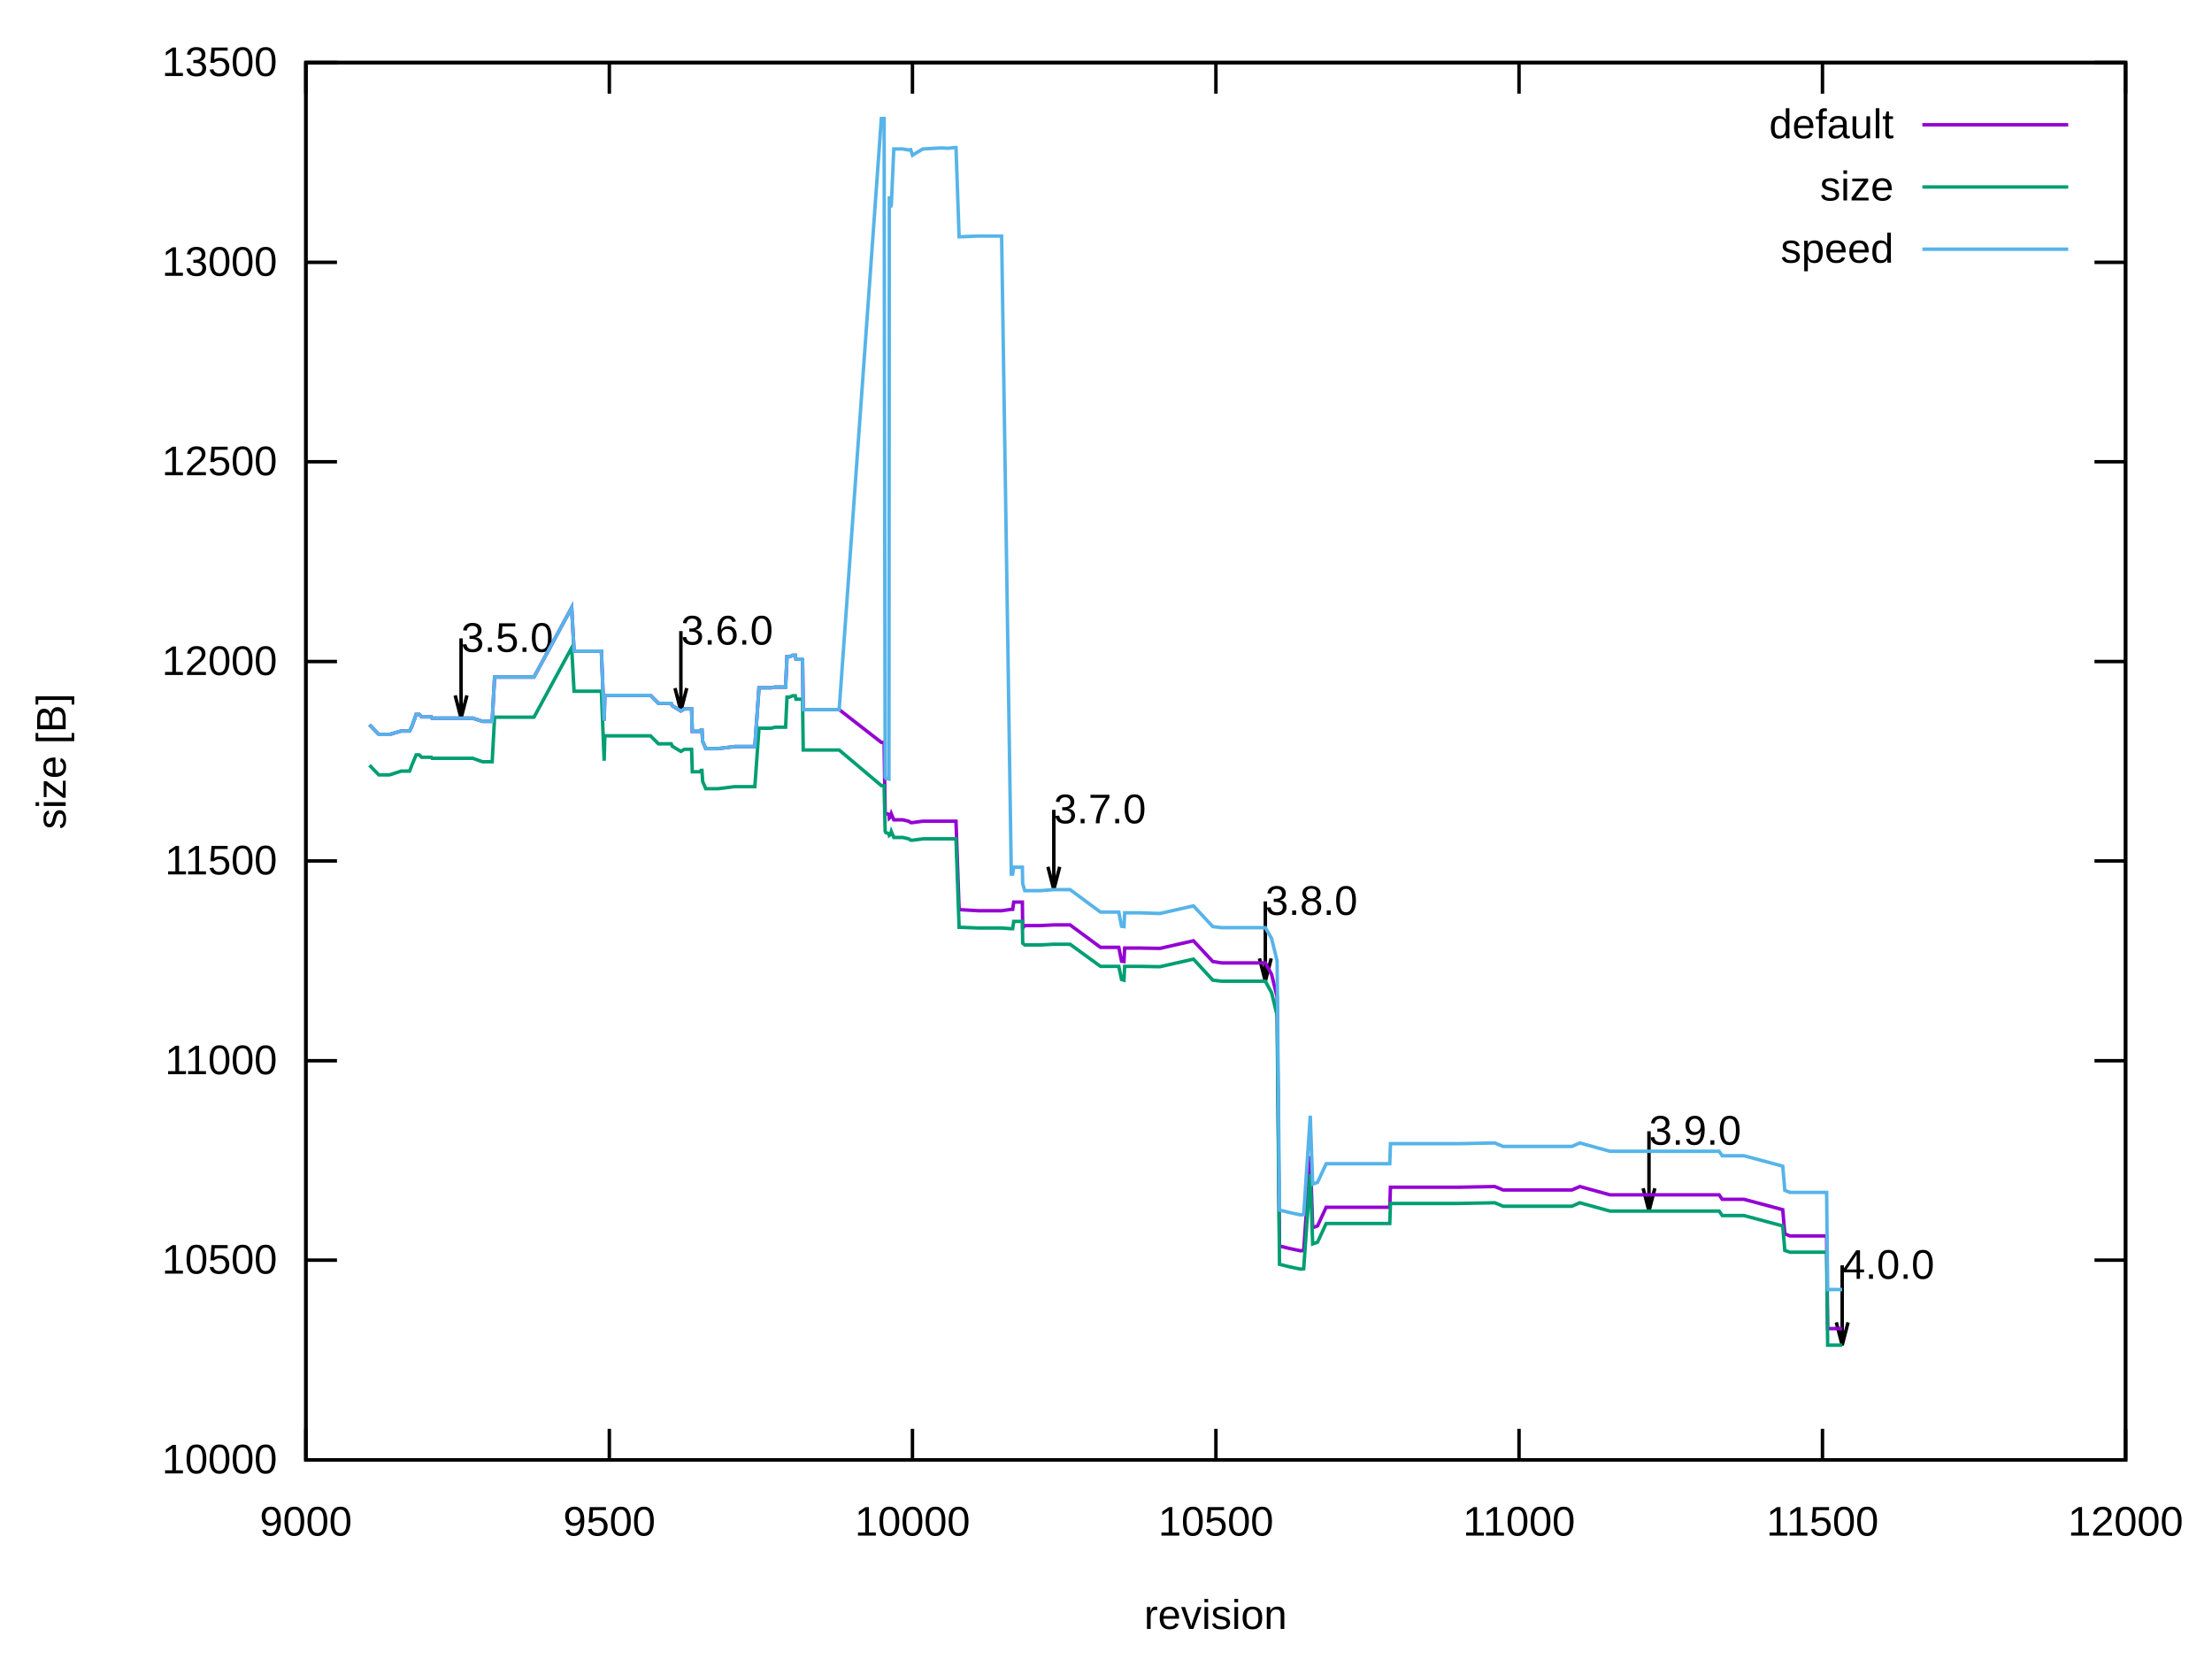
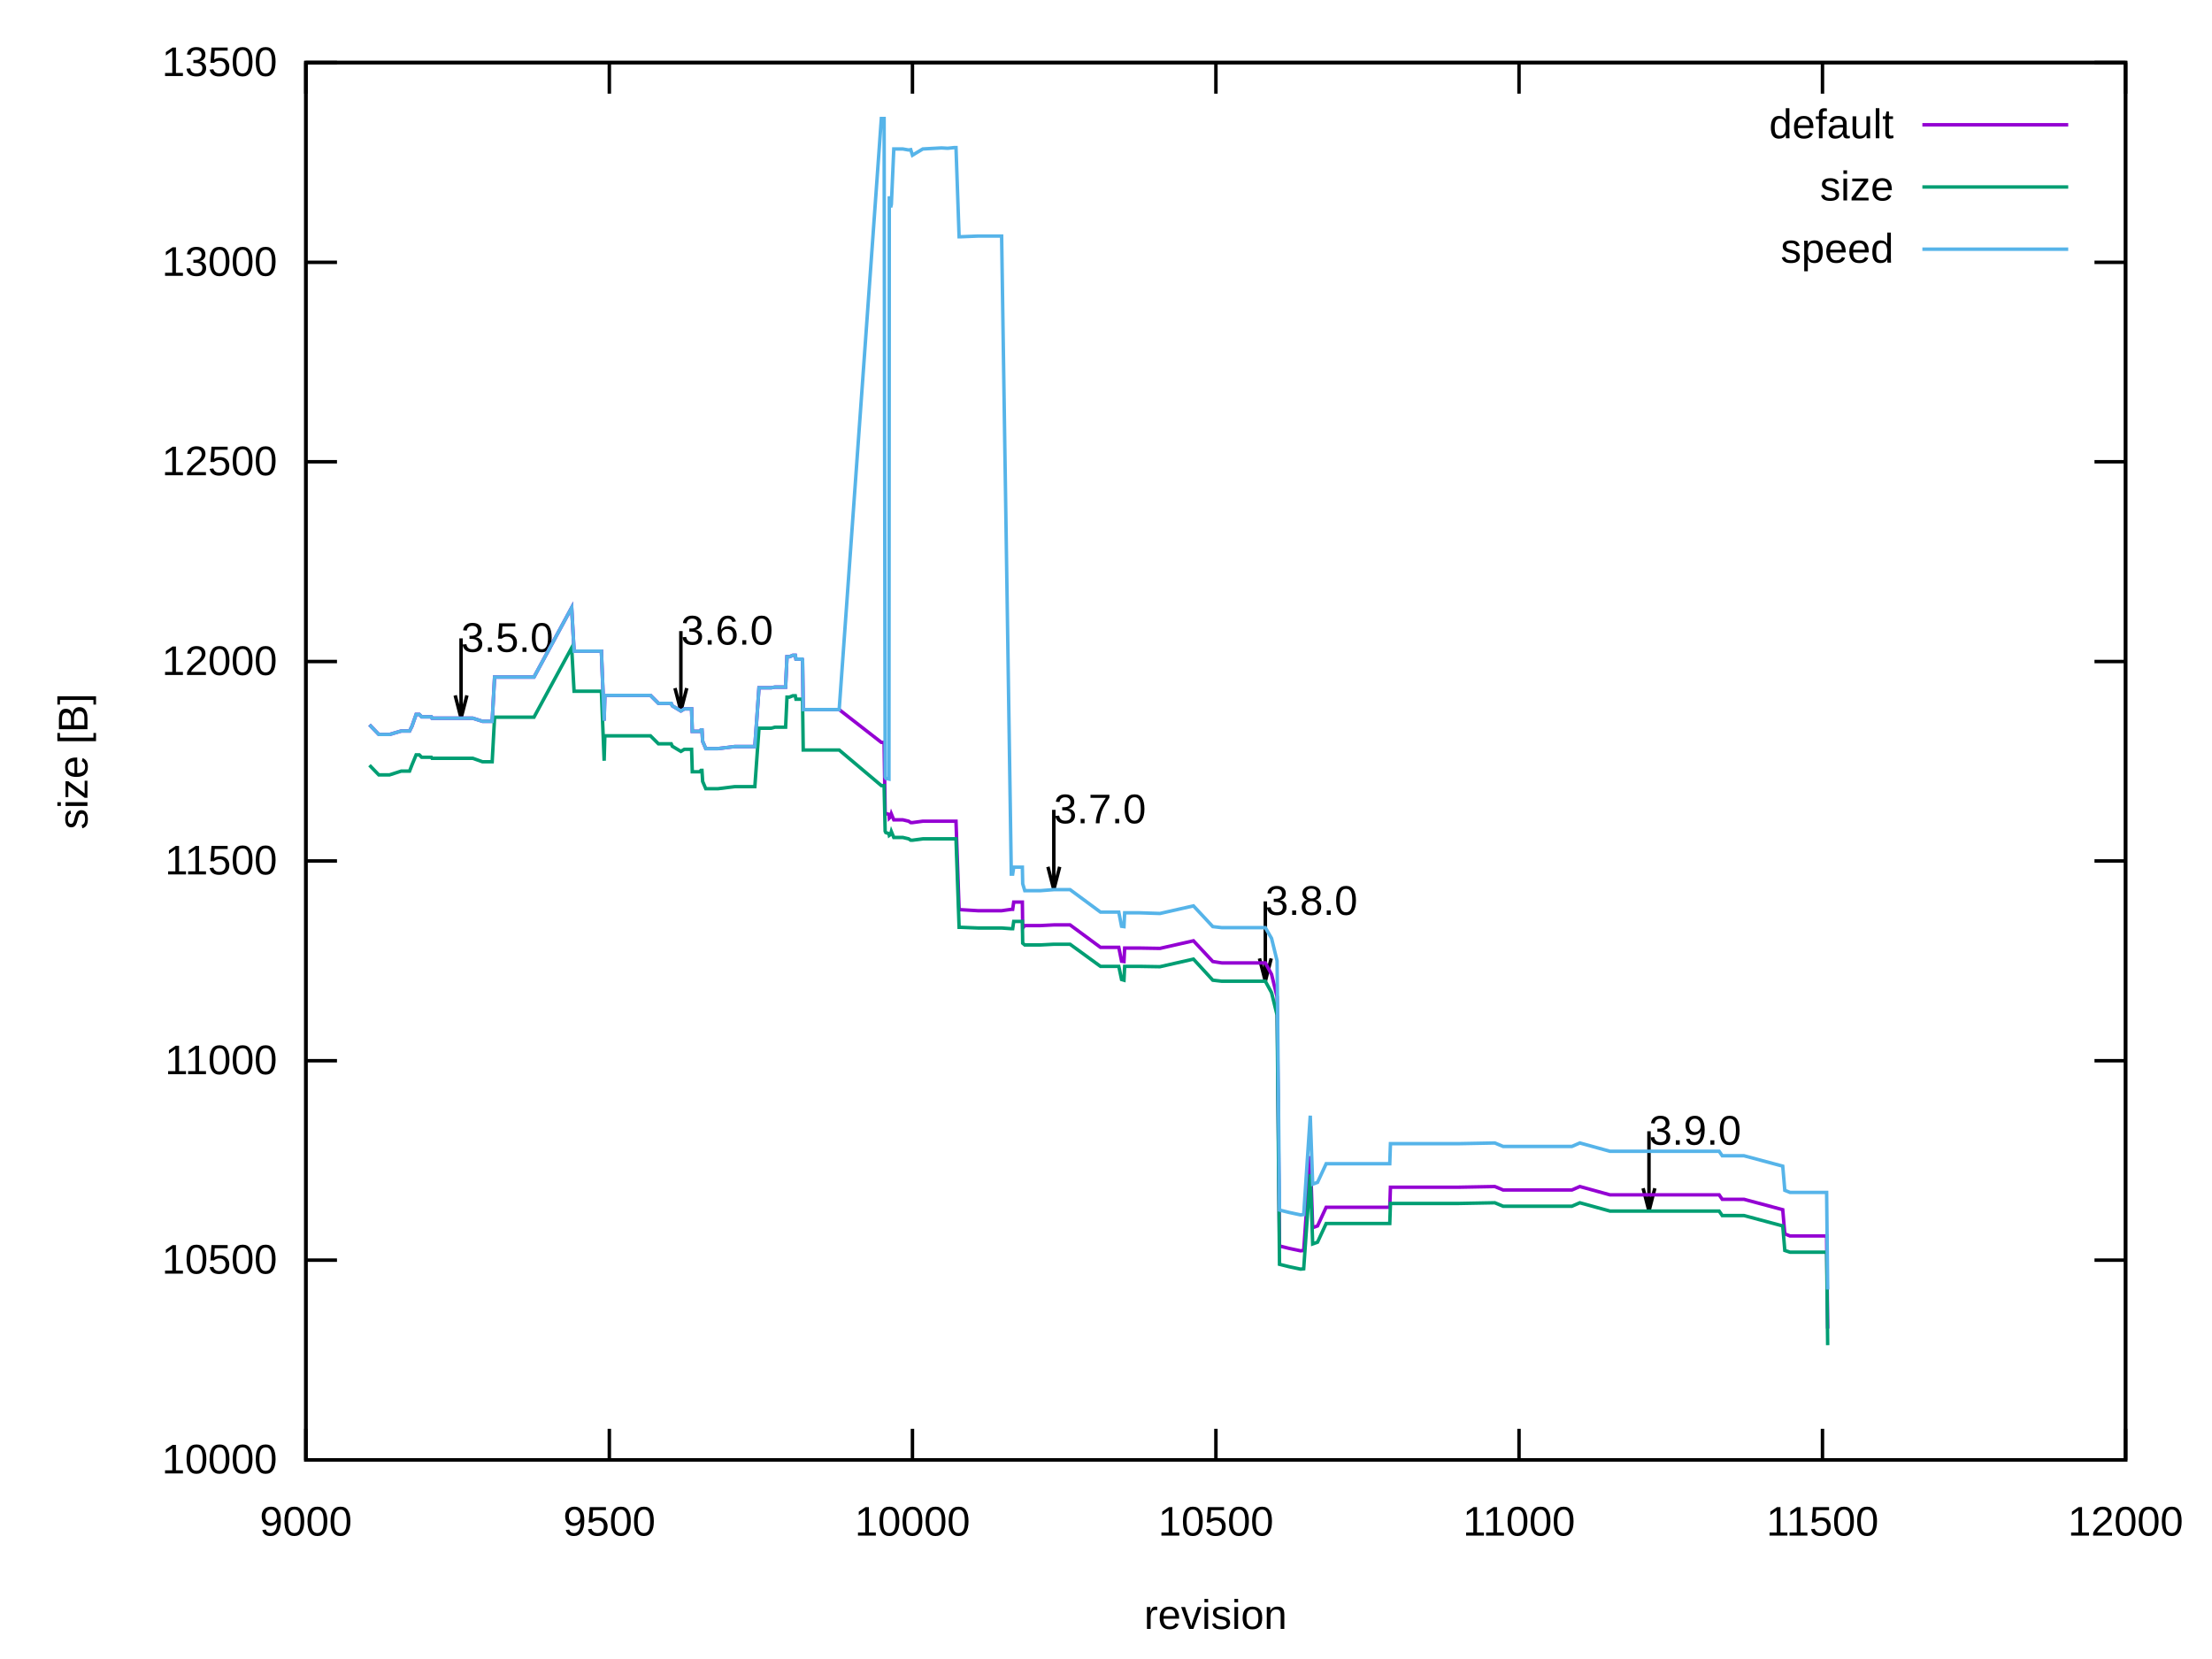
<svg xmlns="http://www.w3.org/2000/svg" xmlns:xlink="http://www.w3.org/1999/xlink" width="640" height="480" viewBox="0 0 640 480">
  <g id="gnuplot_canvas">
    <rect x="0" y="0" width="640" height="480" fill="none" />
    <defs>
      <circle id="gpDot" r="0.5" stroke-width="0.5" stroke="currentColor" />
      <path id="gpPt0" stroke-width="0.222" stroke="currentColor" d="M-1,0 h2 M0,-1 v2" />
      <path id="gpPt1" stroke-width="0.222" stroke="currentColor" d="M-1,-1 L1,1 M1,-1 L-1,1" />
      <path id="gpPt2" stroke-width="0.222" stroke="currentColor" d="M-1,0 L1,0 M0,-1 L0,1 M-1,-1 L1,1 M-1,1 L1,-1" />
      <rect id="gpPt3" stroke-width="0.222" stroke="currentColor" x="-1" y="-1" width="2" height="2" />
      <rect id="gpPt4" stroke-width="0.222" stroke="currentColor" fill="currentColor" x="-1" y="-1" width="2" height="2" />
      <circle id="gpPt5" stroke-width="0.222" stroke="currentColor" cx="0" cy="0" r="1" />
      <use xlink:href="#gpPt5" id="gpPt6" fill="currentColor" stroke="none" />
      <path id="gpPt7" stroke-width="0.222" stroke="currentColor" d="M0,-1.33 L-1.33,0.67 L1.33,0.67 z" />
      <use xlink:href="#gpPt7" id="gpPt8" fill="currentColor" stroke="none" />
      <use xlink:href="#gpPt7" id="gpPt9" stroke="currentColor" transform="rotate(180)" />
      <use xlink:href="#gpPt9" id="gpPt10" fill="currentColor" stroke="none" />
      <use xlink:href="#gpPt3" id="gpPt11" stroke="currentColor" transform="rotate(45)" />
      <use xlink:href="#gpPt11" id="gpPt12" fill="currentColor" stroke="none" />
      <path id="gpPt13" stroke-width="0.222" stroke="currentColor" d="M0,1.330 L1.265,0.411 L0.782,-1.067 L-0.782,-1.076 L-1.265,0.411 z" />
      <use xlink:href="#gpPt13" id="gpPt14" fill="currentColor" stroke="none" />
      <filter id="textbox" filterUnits="objectBoundingBox" x="0" y="0" height="1" width="1">
        <feFlood flood-color="white" flood-opacity="1" result="bgnd" />
        <feComposite in="SourceGraphic" in2="bgnd" operator="atop" />
      </filter>
      <filter id="greybox" filterUnits="objectBoundingBox" x="0" y="0" height="1" width="1">
        <feFlood flood-color="lightgrey" flood-opacity="1" result="grey" />
        <feComposite in="SourceGraphic" in2="grey" operator="atop" />
      </filter>
    </defs>
    <g fill="none" color="white" stroke="currentColor" stroke-width="1.00" stroke-linecap="butt" stroke-linejoin="miter">
</g>
    <g fill="none" color="black" stroke="currentColor" stroke-width="1.00" stroke-linecap="butt" stroke-linejoin="miter">
      <path stroke="black" d="M88.5,422.4 L97.5,422.4 M615.0,422.4 L606.0,422.4  " />
      <g transform="translate(80.2,426.3)" stroke="none" fill="black" font-family="Arial" font-size="12.00" text-anchor="end">
        <text>
          <tspan font-family="Arial"> 10000</tspan>
        </text>
      </g>
    </g>
    <g fill="none" color="black" stroke="currentColor" stroke-width="1.00" stroke-linecap="butt" stroke-linejoin="miter">
      <path stroke="black" d="M88.5,364.6 L97.5,364.6 M615.0,364.6 L606.0,364.6  " />
      <g transform="translate(80.2,368.5)" stroke="none" fill="black" font-family="Arial" font-size="12.00" text-anchor="end">
        <text>
          <tspan font-family="Arial"> 10500</tspan>
        </text>
      </g>
    </g>
    <g fill="none" color="black" stroke="currentColor" stroke-width="1.00" stroke-linecap="butt" stroke-linejoin="miter">
      <path stroke="black" d="M88.5,306.9 L97.5,306.9 M615.0,306.9 L606.0,306.9  " />
      <g transform="translate(80.2,310.8)" stroke="none" fill="black" font-family="Arial" font-size="12.00" text-anchor="end">
        <text>
          <tspan font-family="Arial"> 11000</tspan>
        </text>
      </g>
    </g>
    <g fill="none" color="black" stroke="currentColor" stroke-width="1.00" stroke-linecap="butt" stroke-linejoin="miter">
      <path stroke="black" d="M88.5,249.1 L97.5,249.1 M615.0,249.1 L606.0,249.1  " />
      <g transform="translate(80.2,253.0)" stroke="none" fill="black" font-family="Arial" font-size="12.00" text-anchor="end">
        <text>
          <tspan font-family="Arial"> 11500</tspan>
        </text>
      </g>
    </g>
    <g fill="none" color="black" stroke="currentColor" stroke-width="1.00" stroke-linecap="butt" stroke-linejoin="miter">
      <path stroke="black" d="M88.5,191.4 L97.5,191.4 M615.0,191.4 L606.0,191.4  " />
      <g transform="translate(80.2,195.3)" stroke="none" fill="black" font-family="Arial" font-size="12.00" text-anchor="end">
        <text>
          <tspan font-family="Arial"> 12000</tspan>
        </text>
      </g>
    </g>
    <g fill="none" color="black" stroke="currentColor" stroke-width="1.00" stroke-linecap="butt" stroke-linejoin="miter">
      <path stroke="black" d="M88.5,133.6 L97.5,133.6 M615.0,133.6 L606.0,133.6  " />
      <g transform="translate(80.2,137.5)" stroke="none" fill="black" font-family="Arial" font-size="12.00" text-anchor="end">
        <text>
          <tspan font-family="Arial"> 12500</tspan>
        </text>
      </g>
    </g>
    <g fill="none" color="black" stroke="currentColor" stroke-width="1.00" stroke-linecap="butt" stroke-linejoin="miter">
      <path stroke="black" d="M88.5,75.9 L97.5,75.9 M615.0,75.9 L606.0,75.9  " />
      <g transform="translate(80.2,79.8)" stroke="none" fill="black" font-family="Arial" font-size="12.00" text-anchor="end">
        <text>
          <tspan font-family="Arial"> 13000</tspan>
        </text>
      </g>
    </g>
    <g fill="none" color="black" stroke="currentColor" stroke-width="1.00" stroke-linecap="butt" stroke-linejoin="miter">
      <path stroke="black" d="M88.5,18.1 L97.5,18.1 M615.0,18.1 L606.0,18.1  " />
      <g transform="translate(80.2,22.0)" stroke="none" fill="black" font-family="Arial" font-size="12.00" text-anchor="end">
        <text>
          <tspan font-family="Arial"> 13500</tspan>
        </text>
      </g>
    </g>
    <g fill="none" color="black" stroke="currentColor" stroke-width="1.00" stroke-linecap="butt" stroke-linejoin="miter">
      <path stroke="black" d="M88.5,422.4 L88.5,413.4 M88.5,18.1 L88.5,27.1  " />
      <g transform="translate(88.5,444.3)" stroke="none" fill="black" font-family="Arial" font-size="12.00" text-anchor="middle">
        <text>
          <tspan font-family="Arial"> 9000</tspan>
        </text>
      </g>
    </g>
    <g fill="none" color="black" stroke="currentColor" stroke-width="1.00" stroke-linecap="butt" stroke-linejoin="miter">
      <path stroke="black" d="M176.3,422.4 L176.3,413.4 M176.3,18.1 L176.3,27.1  " />
      <g transform="translate(176.3,444.3)" stroke="none" fill="black" font-family="Arial" font-size="12.00" text-anchor="middle">
        <text>
          <tspan font-family="Arial"> 9500</tspan>
        </text>
      </g>
    </g>
    <g fill="none" color="black" stroke="currentColor" stroke-width="1.00" stroke-linecap="butt" stroke-linejoin="miter">
      <path stroke="black" d="M264.0,422.4 L264.0,413.4 M264.0,18.1 L264.0,27.1  " />
      <g transform="translate(264.0,444.3)" stroke="none" fill="black" font-family="Arial" font-size="12.00" text-anchor="middle">
        <text>
          <tspan font-family="Arial"> 10000</tspan>
        </text>
      </g>
    </g>
    <g fill="none" color="black" stroke="currentColor" stroke-width="1.00" stroke-linecap="butt" stroke-linejoin="miter">
      <path stroke="black" d="M351.8,422.4 L351.8,413.4 M351.8,18.1 L351.8,27.1  " />
      <g transform="translate(351.8,444.3)" stroke="none" fill="black" font-family="Arial" font-size="12.00" text-anchor="middle">
        <text>
          <tspan font-family="Arial"> 10500</tspan>
        </text>
      </g>
    </g>
    <g fill="none" color="black" stroke="currentColor" stroke-width="1.00" stroke-linecap="butt" stroke-linejoin="miter">
      <path stroke="black" d="M439.5,422.4 L439.5,413.4 M439.5,18.1 L439.5,27.1  " />
      <g transform="translate(439.5,444.3)" stroke="none" fill="black" font-family="Arial" font-size="12.00" text-anchor="middle">
        <text>
          <tspan font-family="Arial"> 11000</tspan>
        </text>
      </g>
    </g>
    <g fill="none" color="black" stroke="currentColor" stroke-width="1.00" stroke-linecap="butt" stroke-linejoin="miter">
      <path stroke="black" d="M527.3,422.4 L527.3,413.4 M527.3,18.1 L527.3,27.1  " />
      <g transform="translate(527.3,444.3)" stroke="none" fill="black" font-family="Arial" font-size="12.00" text-anchor="middle">
        <text>
          <tspan font-family="Arial"> 11500</tspan>
        </text>
      </g>
    </g>
    <g fill="none" color="black" stroke="currentColor" stroke-width="1.00" stroke-linecap="butt" stroke-linejoin="miter">
      <path stroke="black" d="M615.0,422.4 L615.0,413.4 M615.0,18.1 L615.0,27.1  " />
      <g transform="translate(615.0,444.3)" stroke="none" fill="black" font-family="Arial" font-size="12.00" text-anchor="middle">
        <text>
          <tspan font-family="Arial"> 12000</tspan>
        </text>
      </g>
    </g>
    <g fill="none" color="black" stroke="currentColor" stroke-width="1.00" stroke-linecap="butt" stroke-linejoin="miter">
</g>
    <g fill="none" color="black" stroke="currentColor" stroke-width="1.00" stroke-linecap="butt" stroke-linejoin="miter">
      <path stroke="black" d="M88.5,18.1 L88.5,422.4 L615.0,422.4 L615.0,18.1 L88.5,18.1 Z  " />
      <g transform="translate(133.4,188.6)" stroke="none" fill="black" font-family="Arial" font-size="12.00" text-anchor="start">
        <text>
          <tspan font-family="Arial">3.5.0</tspan>
        </text>
      </g>
      <g transform="translate(197.0,186.5)" stroke="none" fill="black" font-family="Arial" font-size="12.00" text-anchor="start">
        <text>
          <tspan font-family="Arial">3.6.0</tspan>
        </text>
      </g>
      <g transform="translate(304.9,238.2)" stroke="none" fill="black" font-family="Arial" font-size="12.00" text-anchor="start">
        <text>
          <tspan font-family="Arial">3.7.0</tspan>
        </text>
      </g>
      <g transform="translate(366.1,264.7)" stroke="none" fill="black" font-family="Arial" font-size="12.00" text-anchor="start">
        <text>
          <tspan font-family="Arial">3.8.0</tspan>
        </text>
      </g>
      <g transform="translate(477.1,331.2)" stroke="none" fill="black" font-family="Arial" font-size="12.00" text-anchor="start">
        <text>
          <tspan font-family="Arial">3.9.0</tspan>
        </text>
      </g>
-       <g transform="translate(533.0,370.0)" stroke="none" fill="black" font-family="Arial" font-size="12.00" text-anchor="start">
-         <text>
-           <tspan font-family="Arial">4.0.0</tspan>
-         </text>
-       </g>
-       <path stroke="black" d="M131.7,201.2 L133.4,207.8 L135.1,201.2 M133.4,184.7 L133.4,207.8 M195.3,199.1 L197.0,205.7 L198.7,199.1   M197.0,182.6 L197.0,205.7 M303.2,250.8 L304.9,257.4 L306.6,250.8 M304.9,234.3 L304.9,257.4 M364.4,277.3   L366.1,283.9 L367.8,277.3 M366.1,260.8 L366.1,283.9 M475.4,343.8 L477.1,350.4 L478.8,343.8 M477.1,327.3   L477.1,350.4 M531.3,382.6 L533.0,389.2 L534.7,382.6 M533.0,366.1 L533.0,389.2  " />
-     </g>
-     <g fill="none" color="black" stroke="currentColor" stroke-width="1.00" stroke-linecap="butt" stroke-linejoin="miter">
-       <g transform="translate(19.0,220.3) rotate(270)" stroke="none" fill="black" font-family="Arial" font-size="12.00" text-anchor="middle">
+       <path stroke="black" d="M131.7,201.2 L133.4,207.8 L135.1,201.2 M133.4,184.7 L133.4,207.8 M195.3,199.1 L197.0,205.7 L198.7,199.1   M197.0,182.6 L197.0,205.7 M303.2,250.8 L304.9,257.4 L306.6,250.8 M304.9,234.3 L304.9,257.4 M364.4,277.3   L366.1,283.9 L367.8,277.3 M366.1,260.8 L366.1,283.9 M475.4,343.8 L477.1,350.4 L478.8,343.8 M477.1,327.3   L477.1,350.4  " />
+     </g>
+     <g fill="none" color="black" stroke="currentColor" stroke-width="1.00" stroke-linecap="butt" stroke-linejoin="miter">
+       <g transform="translate(25.3,220.3) rotate(270)" stroke="none" fill="black" font-family="Arial" font-size="12.00" text-anchor="middle">
        <text>
          <tspan font-family="Arial">size [B]</tspan>
        </text>
      </g>
    </g>
    <g fill="none" color="black" stroke="currentColor" stroke-width="1.00" stroke-linecap="butt" stroke-linejoin="miter">
      <g transform="translate(351.7,471.3)" stroke="none" fill="black" font-family="Arial" font-size="12.00" text-anchor="middle">
        <text>
          <tspan font-family="Arial">revision</tspan>
        </text>
      </g>
    </g>
    <g fill="none" color="black" stroke="currentColor" stroke-width="1.00" stroke-linecap="butt" stroke-linejoin="miter">
</g>
    <g id="gnuplot_plot_1">
      <g fill="none" color="black" stroke="currentColor" stroke-width="1.00" stroke-linecap="butt" stroke-linejoin="miter">
        <g transform="translate(547.9,40.0)" stroke="none" fill="black" font-family="Arial" font-size="12.00" text-anchor="end">
          <text>
            <tspan font-family="Arial">default</tspan>
          </text>
        </g>
      </g>
      <g fill="none" color="black" stroke="currentColor" stroke-width="1.00" stroke-linecap="butt" stroke-linejoin="miter">
-         <path stroke="rgb(148,   0, 211)" d="M556.2,36.1 L598.4,36.1 M106.9,209.7 L109.6,212.5 L110.3,212.5 L110.8,212.5 L112.7,212.5 L116.1,211.5   L118.5,211.5 L119.2,210.1 L120.4,206.7 L121.3,206.7 L122.0,207.4 L122.4,207.4 L124.8,207.4 L125.0,207.8   L126.8,207.8 L129.4,207.8 L133.4,207.8 L136.8,207.8 L139.6,208.7 L142.4,208.7 L143.1,195.9 L144.5,195.9   L150.6,195.9 L154.5,195.9 L165.4,175.8 L166.1,188.4 L166.6,188.4 L167.8,188.4 L169.4,188.4 L172.4,188.4   L174.0,188.4 L174.8,208.5 L175.0,201.2 L175.9,201.2 L179.9,201.2 L183.3,201.2 L185.0,201.2 L188.2,201.2   L190.5,203.5 L191.9,203.5 L193.1,203.5 L194.0,203.5 L194.2,203.5 L194.3,203.7 L194.5,204.2 L197.0,205.7   L198.0,205.1 L199.4,205.1 L199.9,205.1 L200.1,205.1 L200.3,211.6 L200.5,211.6 L200.8,211.6 L201.7,211.6   L201.9,211.6 L202.4,211.6 L202.8,211.2 L203.1,211.2 L203.3,214.5 L204.2,216.6 L204.7,216.6 L205.0,216.6   L205.2,216.6 L205.4,216.6 L207.7,216.6 L212.6,216.0 L216.6,216.0 L218.4,216.0 L219.6,199.0 L220.3,199.0   L222.1,199.0 L222.6,199.0 L222.8,199.0 L222.9,199.0 L223.1,199.0 L224.2,198.8 L226.1,198.8 L227.1,198.8   L227.3,198.8 L227.7,190.0 L228.4,190.0 L229.4,189.6 L230.1,189.6 L230.3,190.7 L231.5,190.7 L232.1,190.7   L232.2,191.0 L232.4,205.3 L234.2,205.3 L234.5,205.3 L235.2,205.3 L242.8,205.3 L255.0,214.8 L255.8,214.8   L256.1,234.9 L256.3,235.4 L257.2,235.6 L257.3,236.7 L257.7,236.3 L257.9,235.5 L258.6,237.2 L259.8,237.2   L261.2,237.2 L262.9,237.6 L263.5,238.0 L264.0,238.0 L267.0,237.6 L272.4,237.6 L274.2,237.6 L276.1,237.6   L276.6,237.6 L277.5,263.2 L278.0,263.2 L283.0,263.5 L285.8,263.5 L289.8,263.5 L292.6,263.1 L293.0,263.1   L293.3,261.0 L294.5,261.0 L295.8,261.0 L295.9,268.5 L296.5,267.8 L297.7,267.8 L300.7,267.8 L301.0,267.8   L304.9,267.6 L305.6,267.6 L306.1,267.6 L309.6,267.6 L318.4,274.1 L319.1,274.1 L323.7,274.1 L324.5,278.1   L325.2,278.2 L325.4,274.3 L328.2,274.3 L328.4,274.3 L329.6,274.3 L335.6,274.4 L345.3,272.2 L350.9,278.2   L353.5,278.6 L358.8,278.6 L361.9,278.6 L366.1,278.6 L367.9,281.9 L369.5,288.4 L370.2,360.5 L373.0,361.2   L376.3,361.9 L377.2,361.8 L379.1,334.5 L379.8,355.2 L381.2,354.7 L383.7,349.3 L400.0,349.3 L401.2,349.3   L401.9,349.3 L402.1,349.3 L402.3,343.5 L402.6,343.5 L404.4,343.5 L422.0,343.5 L432.5,343.3 L434.9,344.3   L454.8,344.3 L457.1,343.3 L465.8,345.7 L477.1,345.7 L485.1,345.7 L497.4,345.7 L498.3,347.0 L504.6,347.0   L515.8,350.0 L516.4,357.0 L517.9,357.6 L528.5,357.6 L528.8,384.4 L533.0,384.4  " />
+         <path stroke="rgb(148,   0, 211)" d="M556.2,36.1 L598.4,36.1 M106.9,209.7 L109.6,212.5 L110.3,212.5 L110.8,212.5 L112.7,212.5 L116.1,211.5   L118.5,211.5 L119.2,210.1 L120.4,206.7 L121.3,206.7 L122.0,207.4 L122.4,207.4 L124.8,207.4 L125.0,207.8   L126.8,207.8 L129.4,207.8 L133.4,207.8 L136.8,207.8 L139.6,208.7 L142.4,208.7 L143.1,195.9 L144.5,195.9   L150.6,195.9 L154.5,195.9 L165.4,175.8 L166.1,188.4 L166.6,188.4 L167.8,188.4 L169.4,188.4 L172.4,188.4   L174.0,188.4 L174.8,208.5 L175.0,201.2 L175.9,201.2 L179.9,201.2 L183.3,201.2 L185.0,201.2 L188.2,201.2   L190.5,203.5 L191.9,203.5 L193.1,203.5 L194.0,203.5 L194.2,203.5 L194.3,203.7 L194.5,204.2 L197.0,205.7   L198.0,205.1 L199.4,205.1 L199.9,205.1 L200.1,205.1 L200.3,211.6 L200.5,211.6 L200.8,211.6 L201.7,211.6   L201.9,211.6 L202.4,211.6 L202.8,211.2 L203.1,211.2 L203.3,214.5 L204.2,216.6 L204.7,216.6 L205.0,216.6   L205.2,216.6 L205.4,216.6 L207.7,216.6 L212.6,216.0 L216.6,216.0 L218.4,216.0 L219.6,199.0 L220.3,199.0   L222.1,199.0 L222.6,199.0 L222.8,199.0 L222.9,199.0 L223.1,199.0 L224.2,198.8 L226.1,198.8 L227.1,198.8   L227.3,198.8 L227.7,190.0 L228.4,190.0 L229.4,189.6 L230.1,189.6 L230.3,190.7 L231.5,190.7 L232.1,190.7   L232.2,191.0 L232.4,205.3 L234.2,205.3 L234.5,205.3 L235.2,205.3 L242.8,205.3 L255.0,214.8 L255.8,214.8   L256.1,234.9 L256.3,235.4 L257.2,235.6 L257.3,236.7 L257.7,236.3 L257.9,235.5 L258.6,237.2 L259.8,237.2   L261.2,237.2 L262.9,237.6 L263.5,238.0 L264.0,238.0 L267.0,237.6 L272.4,237.6 L274.2,237.6 L276.1,237.6   L276.6,237.6 L277.5,263.2 L278.0,263.2 L283.0,263.5 L285.8,263.5 L289.8,263.5 L292.6,263.1 L293.0,263.1   L293.3,261.0 L294.5,261.0 L295.8,261.0 L295.9,268.5 L296.5,267.8 L297.7,267.8 L300.7,267.8 L301.0,267.8   L304.9,267.6 L305.6,267.6 L306.1,267.6 L309.6,267.6 L318.4,274.1 L319.1,274.1 L323.7,274.1 L324.5,278.1   L325.2,278.2 L325.4,274.3 L328.2,274.3 L328.4,274.3 L329.6,274.3 L335.6,274.4 L345.3,272.2 L350.9,278.2   L353.5,278.6 L358.8,278.6 L361.9,278.6 L366.1,278.6 L367.9,281.9 L369.5,288.4 L370.2,360.5 L373.0,361.2   L376.3,361.9 L377.2,361.8 L379.1,334.5 L379.8,355.2 L381.2,354.7 L383.7,349.3 L400.0,349.3 L401.2,349.3   L401.9,349.3 L402.1,349.3 L402.3,343.5 L402.6,343.5 L404.4,343.5 L422.0,343.5 L432.5,343.3 L434.9,344.3   L454.8,344.3 L457.1,343.3 L465.8,345.7 L477.1,345.7 L485.1,345.7 L497.4,345.7 L498.3,347.0 L504.6,347.0   L515.8,350.0 L516.4,357.0 L517.9,357.6 L528.5,357.6 L528.8,384.4  " />
      </g>
    </g>
    <g id="gnuplot_plot_2">
      <g fill="none" color="black" stroke="currentColor" stroke-width="1.00" stroke-linecap="butt" stroke-linejoin="miter">
        <g transform="translate(547.9,58.0)" stroke="none" fill="black" font-family="Arial" font-size="12.00" text-anchor="end">
          <text>
            <tspan font-family="Arial">size</tspan>
          </text>
        </g>
      </g>
      <g fill="none" color="black" stroke="currentColor" stroke-width="1.00" stroke-linecap="butt" stroke-linejoin="miter">
-         <path stroke="rgb(  0, 158, 115)" d="M556.2,54.1 L598.4,54.1 M106.9,221.4 L109.6,224.2 L110.3,224.2 L110.8,224.2 L112.7,224.2 L116.1,223.1   L118.5,223.1 L119.2,221.3 L120.4,218.4 L121.3,218.4 L122.0,219.1 L122.4,219.1 L124.8,219.1 L125.0,219.4   L126.8,219.4 L129.4,219.4 L133.4,219.4 L136.8,219.4 L139.6,220.4 L142.4,220.4 L143.1,207.5 L144.5,207.5   L150.6,207.5 L154.5,207.5 L165.4,187.4 L166.1,200.0 L166.6,200.0 L167.8,200.0 L169.4,200.0 L172.4,200.0   L174.0,200.0 L174.8,220.1 L175.0,212.9 L175.9,212.9 L179.9,212.9 L183.3,212.9 L185.0,212.9 L188.2,212.9   L190.5,215.2 L191.9,215.2 L193.1,215.2 L194.0,215.2 L194.2,215.2 L194.3,215.4 L194.5,215.9 L197.0,217.4   L198.0,216.8 L199.4,216.8 L199.9,216.8 L200.1,216.8 L200.3,223.3 L200.5,223.3 L200.8,223.3 L201.7,223.3   L201.9,223.3 L202.4,223.3 L202.8,222.9 L203.1,222.9 L203.3,226.1 L204.2,228.2 L204.7,228.2 L205.0,228.2   L205.2,228.2 L205.4,228.2 L207.7,228.2 L212.6,227.6 L216.6,227.6 L218.4,227.6 L219.6,210.7 L220.3,210.7   L222.1,210.7 L222.6,210.7 L222.8,210.7 L222.9,210.7 L223.1,210.7 L224.2,210.4 L226.1,210.4 L227.1,210.4   L227.3,210.4 L227.7,201.7 L228.4,201.7 L229.4,201.3 L230.1,201.3 L230.3,202.3 L231.5,202.3 L232.1,202.3   L232.2,202.7 L232.4,217.0 L234.2,217.0 L234.5,217.0 L235.2,217.0 L242.8,217.0 L255.0,227.3 L255.8,227.3   L256.1,240.5 L256.3,240.9 L257.2,241.2 L257.3,241.7 L257.7,241.4 L257.9,240.6 L258.6,242.3 L259.8,242.3   L261.2,242.3 L262.9,242.7 L263.5,243.1 L264.0,243.1 L267.0,242.7 L272.4,242.7 L274.2,242.7 L276.1,242.7   L276.6,242.7 L277.5,268.3 L278.0,268.3 L283.0,268.5 L285.8,268.5 L289.8,268.5 L292.6,268.7 L293.0,268.7   L293.3,266.6 L294.5,266.6 L295.8,266.6 L295.9,272.9 L296.5,273.4 L297.7,273.4 L300.7,273.4 L301.0,273.4   L304.9,273.2 L305.6,273.2 L306.1,273.2 L309.6,273.2 L318.4,279.6 L319.1,279.6 L323.7,279.6 L324.5,283.4   L325.2,283.6 L325.4,279.6 L328.2,279.6 L328.4,279.6 L329.6,279.6 L335.6,279.7 L345.3,277.5 L350.9,283.6   L353.5,283.9 L358.8,283.9 L361.9,283.9 L366.1,283.9 L367.9,287.2 L369.5,293.7 L370.2,365.8 L373.0,366.5   L376.3,367.2 L377.2,367.1 L379.1,339.7 L379.8,359.9 L381.2,359.4 L383.7,354.0 L400.0,354.0 L401.2,354.0   L401.9,354.0 L402.1,354.0 L402.3,348.2 L402.6,348.2 L404.4,348.2 L422.0,348.2 L432.5,348.0 L434.9,349.0   L454.8,349.0 L457.1,348.0 L465.8,350.4 L477.1,350.4 L485.1,350.4 L497.4,350.4 L498.3,351.7 L504.6,351.7   L515.8,354.7 L516.4,361.8 L517.9,362.3 L528.5,362.3 L528.8,389.2 L533.0,389.2  " />
+         <path stroke="rgb(  0, 158, 115)" d="M556.2,54.1 L598.4,54.1 M106.9,221.4 L109.6,224.2 L110.3,224.2 L110.8,224.2 L112.7,224.2 L116.1,223.1   L118.5,223.1 L119.2,221.3 L120.4,218.4 L121.3,218.4 L122.0,219.1 L122.4,219.1 L124.8,219.1 L125.0,219.4   L126.8,219.4 L129.4,219.4 L133.4,219.4 L136.8,219.4 L139.6,220.4 L142.4,220.4 L143.1,207.5 L144.5,207.5   L150.6,207.5 L154.5,207.5 L165.4,187.4 L166.1,200.0 L166.6,200.0 L167.8,200.0 L169.4,200.0 L172.4,200.0   L174.0,200.0 L174.8,220.1 L175.0,212.9 L175.9,212.9 L179.9,212.9 L183.3,212.9 L185.0,212.9 L188.2,212.9   L190.5,215.2 L191.9,215.2 L193.1,215.2 L194.0,215.2 L194.2,215.2 L194.3,215.4 L194.5,215.9 L197.0,217.4   L198.0,216.8 L199.4,216.8 L199.9,216.8 L200.1,216.8 L200.3,223.3 L200.5,223.3 L200.8,223.3 L201.7,223.3   L201.9,223.3 L202.4,223.3 L202.8,222.9 L203.1,222.9 L203.3,226.1 L204.2,228.2 L204.7,228.2 L205.0,228.2   L205.2,228.2 L205.4,228.2 L207.7,228.2 L212.6,227.6 L216.6,227.6 L218.4,227.6 L219.6,210.7 L220.3,210.7   L222.1,210.7 L222.6,210.7 L222.8,210.7 L222.9,210.7 L223.1,210.7 L224.2,210.4 L226.1,210.4 L227.1,210.4   L227.3,210.4 L227.7,201.7 L228.4,201.7 L229.4,201.3 L230.1,201.3 L230.3,202.3 L231.5,202.3 L232.1,202.3   L232.2,202.7 L232.4,217.0 L234.2,217.0 L234.5,217.0 L235.2,217.0 L242.8,217.0 L255.0,227.3 L255.8,227.3   L256.1,240.5 L256.3,240.9 L257.2,241.2 L257.3,241.7 L257.7,241.4 L257.9,240.6 L258.6,242.3 L259.8,242.3   L261.2,242.3 L262.9,242.7 L263.5,243.1 L264.0,243.1 L267.0,242.7 L272.4,242.7 L274.2,242.7 L276.1,242.7   L276.6,242.7 L277.5,268.3 L278.0,268.3 L283.0,268.5 L285.8,268.5 L289.8,268.5 L292.6,268.7 L293.0,268.7   L293.3,266.6 L294.5,266.6 L295.8,266.6 L295.9,272.9 L296.5,273.4 L297.7,273.4 L300.7,273.4 L301.0,273.4   L304.9,273.2 L305.6,273.2 L306.1,273.2 L309.6,273.2 L318.4,279.6 L319.1,279.6 L323.7,279.6 L324.5,283.4   L325.2,283.6 L325.4,279.6 L328.2,279.6 L328.4,279.6 L329.6,279.6 L335.6,279.7 L345.3,277.5 L350.9,283.6   L353.5,283.9 L358.8,283.9 L361.9,283.9 L366.1,283.9 L367.9,287.2 L369.5,293.7 L370.2,365.8 L373.0,366.5   L376.3,367.2 L377.2,367.1 L379.1,339.7 L379.8,359.9 L381.2,359.4 L383.7,354.0 L400.0,354.0 L401.2,354.0   L401.9,354.0 L402.1,354.0 L402.3,348.2 L402.6,348.2 L404.4,348.2 L422.0,348.2 L432.5,348.0 L434.9,349.0   L454.8,349.0 L457.1,348.0 L465.8,350.4 L477.1,350.4 L485.1,350.4 L497.4,350.4 L498.3,351.7 L504.6,351.7   L515.8,354.7 L516.4,361.8 L517.9,362.3 L528.5,362.3 L528.8,389.2  " />
      </g>
    </g>
    <g id="gnuplot_plot_3">
      <g fill="none" color="black" stroke="currentColor" stroke-width="1.00" stroke-linecap="butt" stroke-linejoin="miter">
        <g transform="translate(547.9,76.0)" stroke="none" fill="black" font-family="Arial" font-size="12.00" text-anchor="end">
          <text>
            <tspan font-family="Arial">speed</tspan>
          </text>
        </g>
      </g>
      <g fill="none" color="black" stroke="currentColor" stroke-width="1.00" stroke-linecap="butt" stroke-linejoin="miter">
-         <path stroke="rgb( 86, 180, 233)" d="M556.2,72.1 L598.4,72.1 M106.9,209.7 L109.6,212.5 L110.3,212.5 L110.8,212.5 L112.7,212.5 L116.1,211.5   L118.5,211.5 L119.2,210.1 L120.4,206.7 L121.3,206.7 L122.0,207.4 L122.4,207.4 L124.8,207.4 L125.0,207.8   L126.8,207.8 L129.4,207.8 L133.4,207.8 L136.8,207.8 L139.6,208.7 L142.4,208.7 L143.1,195.9 L144.5,195.9   L150.6,195.9 L154.5,195.9 L165.4,175.8 L166.1,188.4 L166.6,188.4 L167.8,188.4 L169.4,188.4 L172.4,188.4   L174.0,188.4 L174.8,208.5 L175.0,201.2 L175.9,201.2 L179.9,201.2 L183.3,201.2 L185.0,201.2 L188.2,201.2   L190.5,203.5 L191.9,203.5 L193.1,203.5 L194.0,203.5 L194.2,203.5 L194.3,203.7 L194.5,204.2 L197.0,205.7   L198.0,205.1 L199.4,205.1 L199.9,205.1 L200.1,205.1 L200.3,211.6 L200.5,211.6 L200.8,211.6 L201.7,211.6   L201.9,211.6 L202.4,211.6 L202.8,211.2 L203.1,211.2 L203.3,214.5 L204.2,216.6 L204.7,216.6 L205.0,216.6   L205.2,216.6 L205.4,216.6 L207.7,216.6 L212.6,216.0 L216.6,216.0 L218.4,216.0 L219.6,199.0 L220.3,199.0   L222.1,199.0 L222.6,199.0 L222.8,199.0 L222.9,199.0 L223.1,199.0 L224.2,198.8 L226.1,198.8 L227.1,198.8   L227.3,198.8 L227.7,190.0 L228.4,190.0 L229.4,189.6 L230.1,189.6 L230.3,190.7 L231.5,190.7 L232.1,190.7   L232.2,191.0 L232.4,205.3 L234.2,205.3 L234.5,205.3 L235.2,205.3 L242.8,205.3 L255.0,34.3 L255.8,34.3   L256.1,224.8 L256.3,225.2 L257.2,225.4 L257.3,56.8 L257.7,60.0 L257.9,59.1 L258.6,43.1 L259.8,43.1   L261.2,43.1 L262.9,43.4 L263.5,43.3 L264.0,44.9 L267.0,43.1 L272.4,42.8 L274.2,42.9 L276.1,42.7   L276.6,42.7 L277.5,68.5 L278.0,68.5 L283.0,68.3 L285.8,68.3 L289.8,68.3 L292.6,252.9 L293.0,252.9   L293.3,250.9 L294.5,250.9 L295.8,250.9 L295.9,255.7 L296.5,257.7 L297.7,257.7 L300.7,257.7 L301.0,257.7   L304.9,257.4 L305.6,257.4 L306.1,257.4 L309.6,257.4 L318.4,263.9 L319.1,263.9 L323.7,263.9 L324.5,268.0   L325.2,268.1 L325.4,264.1 L328.2,264.1 L328.4,264.1 L329.6,264.1 L335.6,264.3 L345.3,262.1 L350.9,268.1   L353.5,268.4 L358.8,268.4 L361.9,268.4 L366.1,268.4 L367.9,271.5 L369.5,278.0 L370.2,350.1 L373.0,350.8   L376.3,351.5 L377.2,351.4 L379.1,322.8 L379.8,342.6 L381.2,342.1 L383.7,336.7 L400.0,336.7 L401.2,336.7   L401.9,336.7 L402.1,336.7 L402.3,330.9 L402.6,330.9 L404.4,330.9 L422.0,330.9 L432.5,330.7 L434.9,331.7   L454.8,331.7 L457.1,330.7 L465.8,333.1 L477.1,333.1 L485.1,333.1 L497.4,333.1 L498.3,334.4 L504.6,334.4   L515.8,337.4 L516.4,344.4 L517.9,345.0 L528.5,345.0 L528.8,373.1 L533.0,373.1  " />
+         <path stroke="rgb( 86, 180, 233)" d="M556.2,72.1 L598.4,72.1 M106.9,209.7 L109.6,212.5 L110.3,212.5 L110.8,212.5 L112.7,212.5 L116.1,211.5   L118.5,211.5 L119.2,210.1 L120.4,206.7 L121.3,206.7 L122.0,207.4 L122.4,207.4 L124.8,207.4 L125.0,207.8   L126.8,207.8 L129.4,207.8 L133.4,207.8 L136.8,207.8 L139.6,208.7 L142.4,208.7 L143.1,195.9 L144.5,195.9   L150.6,195.9 L154.5,195.9 L165.4,175.8 L166.1,188.4 L166.6,188.4 L167.8,188.4 L169.4,188.4 L172.4,188.4   L174.0,188.4 L174.8,208.5 L175.0,201.2 L175.9,201.2 L179.9,201.2 L183.3,201.2 L185.0,201.2 L188.2,201.2   L190.5,203.5 L191.9,203.5 L193.1,203.5 L194.0,203.5 L194.2,203.5 L194.3,203.7 L194.5,204.2 L197.0,205.7   L198.0,205.1 L199.4,205.1 L199.9,205.1 L200.1,205.1 L200.3,211.6 L200.5,211.6 L200.8,211.6 L201.7,211.6   L201.9,211.6 L202.4,211.6 L202.8,211.2 L203.1,211.2 L203.3,214.5 L204.2,216.6 L204.7,216.6 L205.0,216.6   L205.2,216.6 L205.4,216.6 L207.7,216.6 L212.6,216.0 L216.6,216.0 L218.4,216.0 L219.6,199.0 L220.3,199.0   L222.1,199.0 L222.6,199.0 L222.8,199.0 L222.9,199.0 L223.1,199.0 L224.2,198.8 L226.1,198.8 L227.1,198.8   L227.3,198.8 L227.7,190.0 L228.4,190.0 L229.4,189.6 L230.1,189.6 L230.3,190.7 L231.5,190.7 L232.1,190.7   L232.2,191.0 L232.4,205.3 L234.2,205.3 L234.5,205.3 L235.2,205.3 L242.8,205.3 L255.0,34.3 L255.8,34.3   L256.1,224.8 L256.3,225.2 L257.2,225.4 L257.3,56.8 L257.7,60.0 L257.9,59.1 L258.6,43.1 L259.8,43.1   L261.2,43.1 L262.9,43.4 L263.5,43.3 L264.0,44.9 L267.0,43.1 L272.4,42.8 L274.2,42.9 L276.1,42.7   L276.6,42.7 L277.5,68.5 L278.0,68.5 L283.0,68.3 L285.8,68.3 L289.8,68.3 L292.6,252.9 L293.0,252.9   L293.3,250.9 L294.5,250.9 L295.8,250.9 L295.9,255.7 L296.5,257.7 L297.7,257.7 L300.7,257.7 L301.0,257.7   L304.9,257.4 L305.6,257.4 L306.1,257.4 L309.6,257.4 L318.4,263.9 L319.1,263.9 L323.7,263.9 L324.5,268.0   L325.2,268.1 L325.4,264.1 L328.2,264.1 L328.4,264.1 L329.6,264.1 L335.6,264.3 L345.3,262.1 L350.9,268.1   L353.5,268.4 L358.8,268.4 L361.9,268.4 L366.1,268.4 L367.9,271.5 L369.5,278.0 L370.2,350.1 L373.0,350.8   L376.3,351.5 L377.2,351.4 L379.1,322.8 L379.8,342.6 L381.2,342.1 L383.7,336.7 L400.0,336.7 L401.2,336.7   L401.9,336.7 L402.1,336.7 L402.3,330.9 L402.6,330.9 L404.4,330.9 L422.0,330.9 L432.5,330.7 L434.9,331.7   L454.8,331.7 L457.1,330.7 L465.8,333.1 L477.1,333.1 L485.1,333.1 L497.4,333.1 L498.3,334.4 L504.6,334.4   L515.8,337.4 L516.4,344.4 L517.9,345.0 L528.5,345.0 L528.8,373.1  " />
      </g>
    </g>
    <g fill="none" color="white" stroke="rgb( 86, 180, 233)" stroke-width="2.00" stroke-linecap="butt" stroke-linejoin="miter">
</g>
    <g fill="none" color="black" stroke="currentColor" stroke-width="2.00" stroke-linecap="butt" stroke-linejoin="miter">
</g>
    <g fill="none" color="black" stroke="black" stroke-width="1.00" stroke-linecap="butt" stroke-linejoin="miter">
</g>
    <g fill="none" color="black" stroke="currentColor" stroke-width="1.00" stroke-linecap="butt" stroke-linejoin="miter">
      <path stroke="black" d="M88.5,18.1 L88.5,422.4 L615.0,422.4 L615.0,18.1 L88.5,18.1 Z  " />
    </g>
    <g fill="none" color="black" stroke="currentColor" stroke-width="1.00" stroke-linecap="butt" stroke-linejoin="miter">
</g>
  </g>
</svg>
